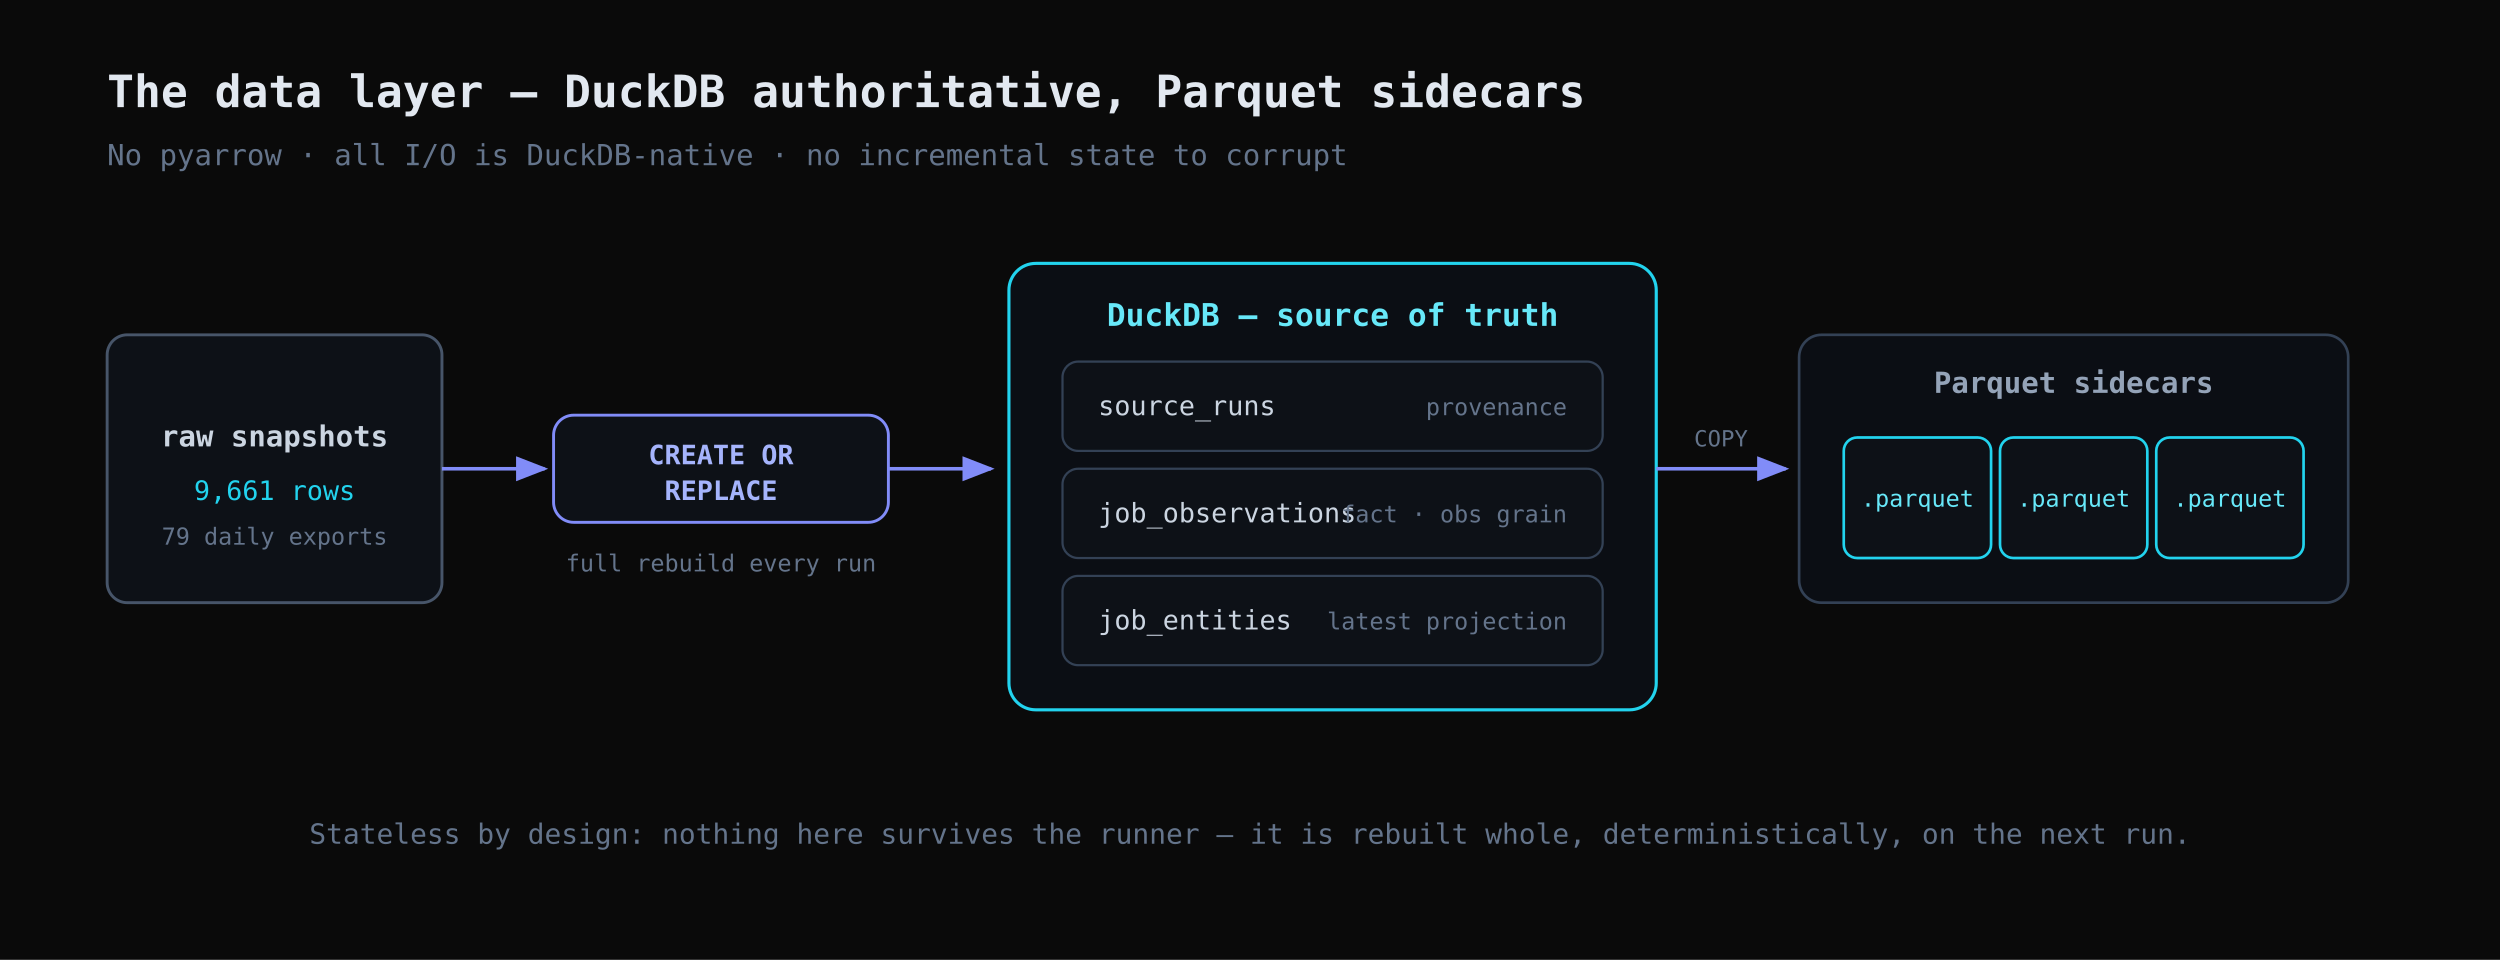
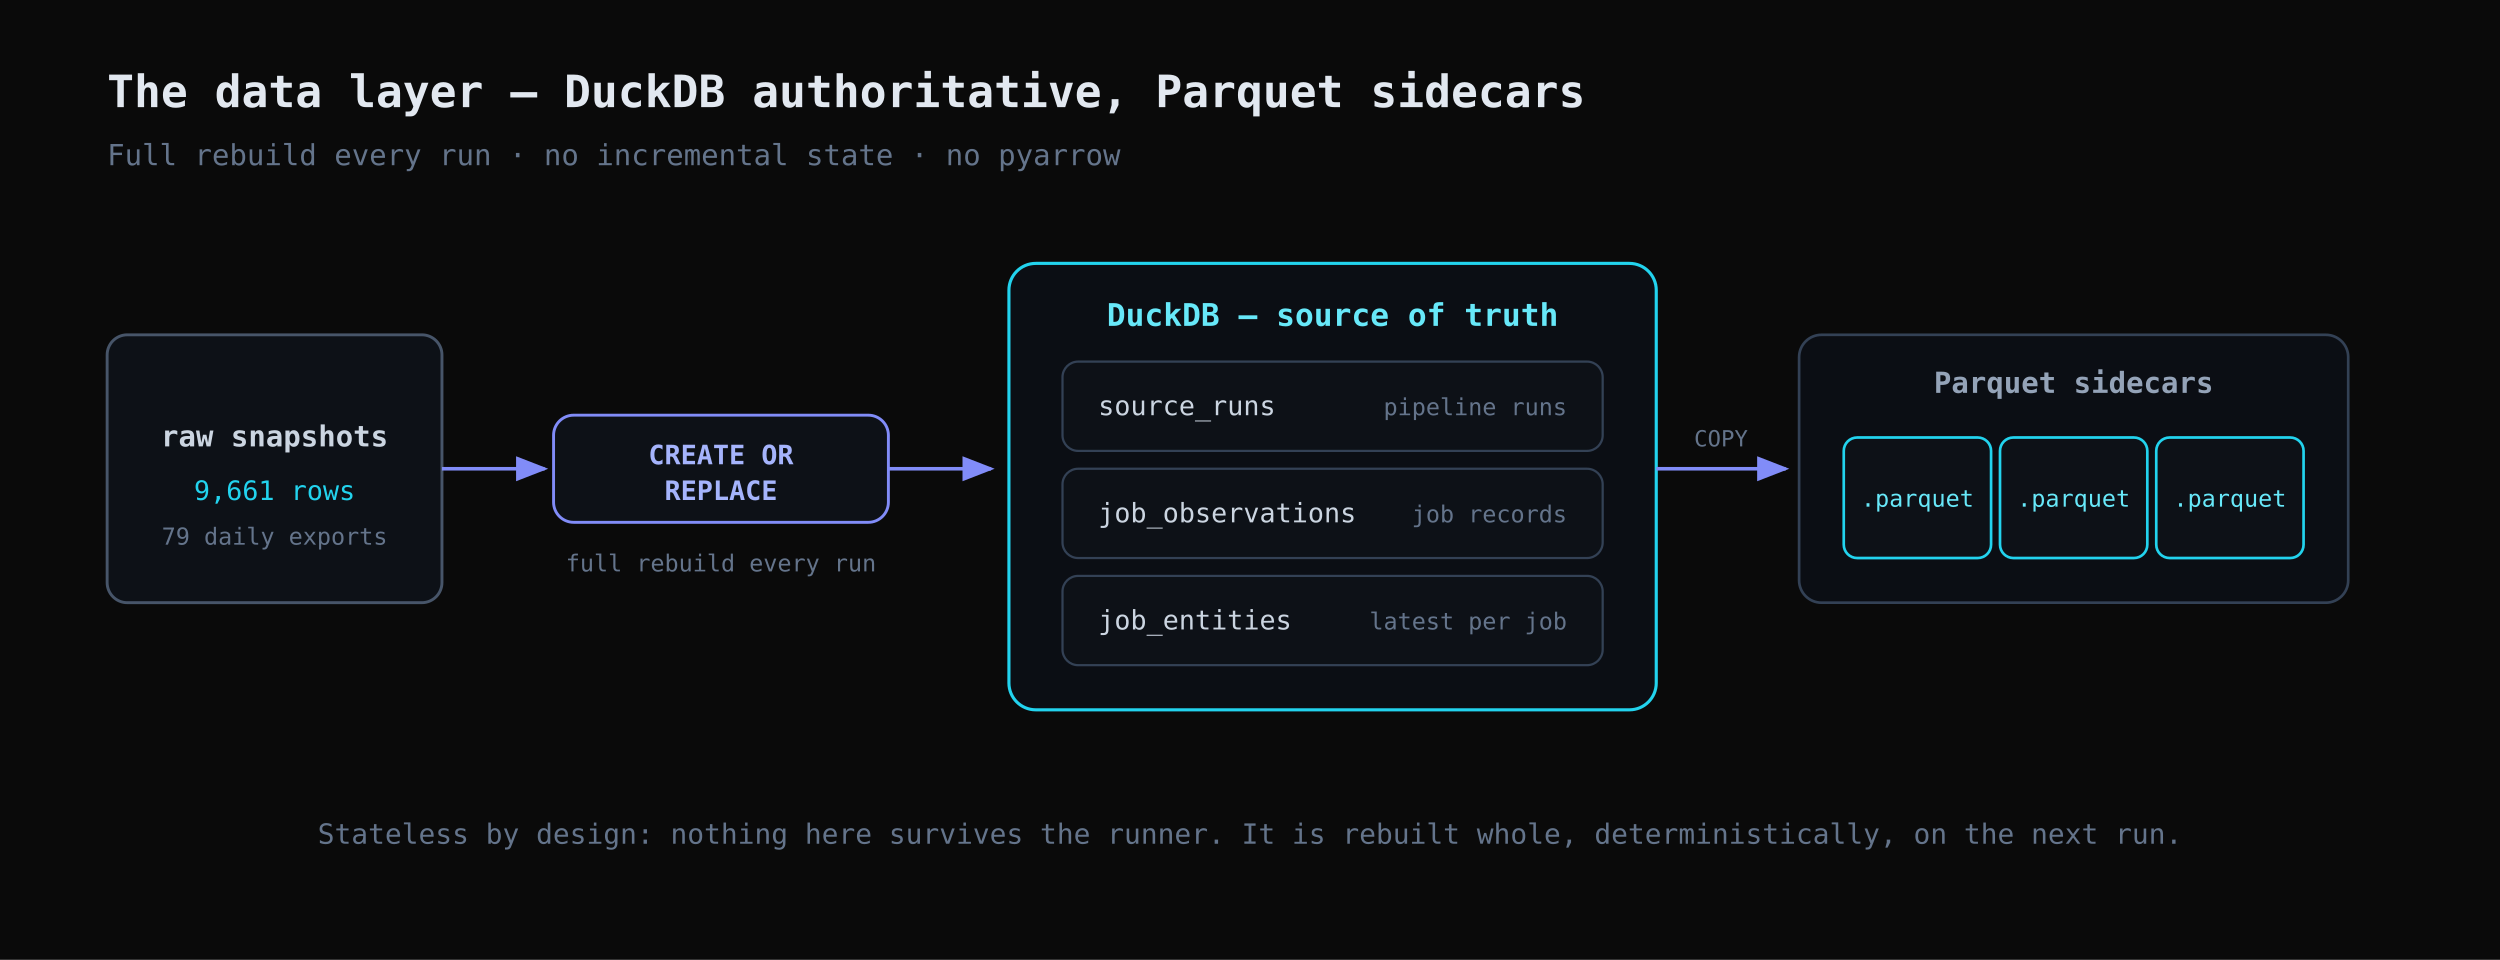
<svg xmlns="http://www.w3.org/2000/svg" width="1120" height="430" viewBox="0 0 1120 430" font-family="ui-monospace, SFMono-Regular, Menlo, monospace">
  <defs>
    <marker id="a" markerWidth="9" markerHeight="7" refX="8" refY="3.5" orient="auto">
      <polygon points="0 0, 9 3.5, 0 7" fill="#818cf8" />
    </marker>
  </defs>
  <rect width="1120" height="430" fill="#0a0a0a" />
  <text x="48" y="48" fill="#e2e8f0" font-size="20" font-weight="700">The data layer — DuckDB authoritative, Parquet sidecars</text>
-   <text x="48" y="74" fill="#64748b" font-size="13">No pyarrow · all I/O is DuckDB-native · no incremental state to corrupt</text>
+   <text x="48" y="74" fill="#64748b" font-size="13">Full rebuild every run · no incremental state · no pyarrow</text>
  <g>
    <rect x="48" y="150" width="150" height="120" rx="9" fill="#0d1117" stroke="#475569" stroke-width="1.3" />
    <text x="123" y="200" text-anchor="middle" fill="#cbd5e1" font-size="13" font-weight="700">raw snapshots</text>
    <text x="123" y="224" text-anchor="middle" fill="#22d3ee" font-size="12">9,661 rows</text>
    <text x="123" y="244" text-anchor="middle" fill="#64748b" font-size="10.5">79 daily exports</text>
  </g>
  <line x1="198" y1="210" x2="244" y2="210" stroke="#818cf8" stroke-width="1.6" marker-end="url(#a)" />
  <g>
    <rect x="248" y="186" width="150" height="48" rx="9" fill="#0d1117" stroke="#818cf8" stroke-width="1.3" />
    <text x="323" y="208" text-anchor="middle" fill="#a5b4fc" font-size="12" font-weight="700">CREATE OR</text>
    <text x="323" y="224" text-anchor="middle" fill="#a5b4fc" font-size="12" font-weight="700">REPLACE</text>
    <text x="323" y="256" text-anchor="middle" fill="#64748b" font-size="10.5">full rebuild every run</text>
  </g>
  <line x1="398" y1="210" x2="444" y2="210" stroke="#818cf8" stroke-width="1.6" marker-end="url(#a)" />
  <g>
    <rect x="452" y="118" width="290" height="200" rx="12" fill="#0b0e14" stroke="#22d3ee" stroke-width="1.4" />
    <text x="597" y="146" text-anchor="middle" fill="#67e8f9" font-size="14" font-weight="700">DuckDB — source of truth</text>
    <g font-size="12">
      <rect x="476" y="162" width="242" height="40" rx="7" fill="#0d1117" stroke="#334155" />
      <text x="492" y="186" fill="#cbd5e1">source_runs</text>
-       <text x="702" y="186" text-anchor="end" fill="#64748b" font-size="10.5">provenance</text>
+       <text x="702" y="186" text-anchor="end" fill="#64748b" font-size="10.5">pipeline runs</text>
      <rect x="476" y="210" width="242" height="40" rx="7" fill="#0d1117" stroke="#334155" />
      <text x="492" y="234" fill="#cbd5e1">job_observations</text>
-       <text x="702" y="234" text-anchor="end" fill="#64748b" font-size="10.5">fact · obs grain</text>
+       <text x="702" y="234" text-anchor="end" fill="#64748b" font-size="10.5">job records</text>
      <rect x="476" y="258" width="242" height="40" rx="7" fill="#0d1117" stroke="#334155" />
      <text x="492" y="282" fill="#cbd5e1">job_entities</text>
-       <text x="702" y="282" text-anchor="end" fill="#64748b" font-size="10.5">latest projection</text>
+       <text x="702" y="282" text-anchor="end" fill="#64748b" font-size="10.5">latest per job</text>
    </g>
  </g>
  <line x1="742" y1="210" x2="800" y2="210" stroke="#818cf8" stroke-width="1.6" marker-end="url(#a)" />
  <text x="771" y="200" text-anchor="middle" fill="#64748b" font-size="10">COPY</text>
  <g>
    <rect x="806" y="150" width="246" height="120" rx="10" fill="#0b0e14" stroke="#334155" stroke-width="1.2" />
    <text x="929" y="176" text-anchor="middle" fill="#94a3b8" font-size="13" font-weight="700">Parquet sidecars</text>
    <g fill="#0d1117" stroke="#22d3ee" stroke-width="1.2">
      <rect x="826" y="196" width="66" height="54" rx="6" />
      <rect x="896" y="196" width="66" height="54" rx="6" />
      <rect x="966" y="196" width="66" height="54" rx="6" />
    </g>
    <g fill="#67e8f9" font-size="10.5" text-anchor="middle">
      <text x="859" y="227">.parquet</text>
      <text x="929" y="227">.parquet</text>
      <text x="999" y="227">.parquet</text>
    </g>
  </g>
-   <text x="560" y="378" text-anchor="middle" fill="#64748b" font-size="12.5">Stateless by design: nothing here survives the runner — it is rebuilt whole, deterministically, on the next run.</text>
+   <text x="560" y="378" text-anchor="middle" fill="#64748b" font-size="12.5">Stateless by design: nothing here survives the runner. It is rebuilt whole, deterministically, on the next run.</text>
</svg>
